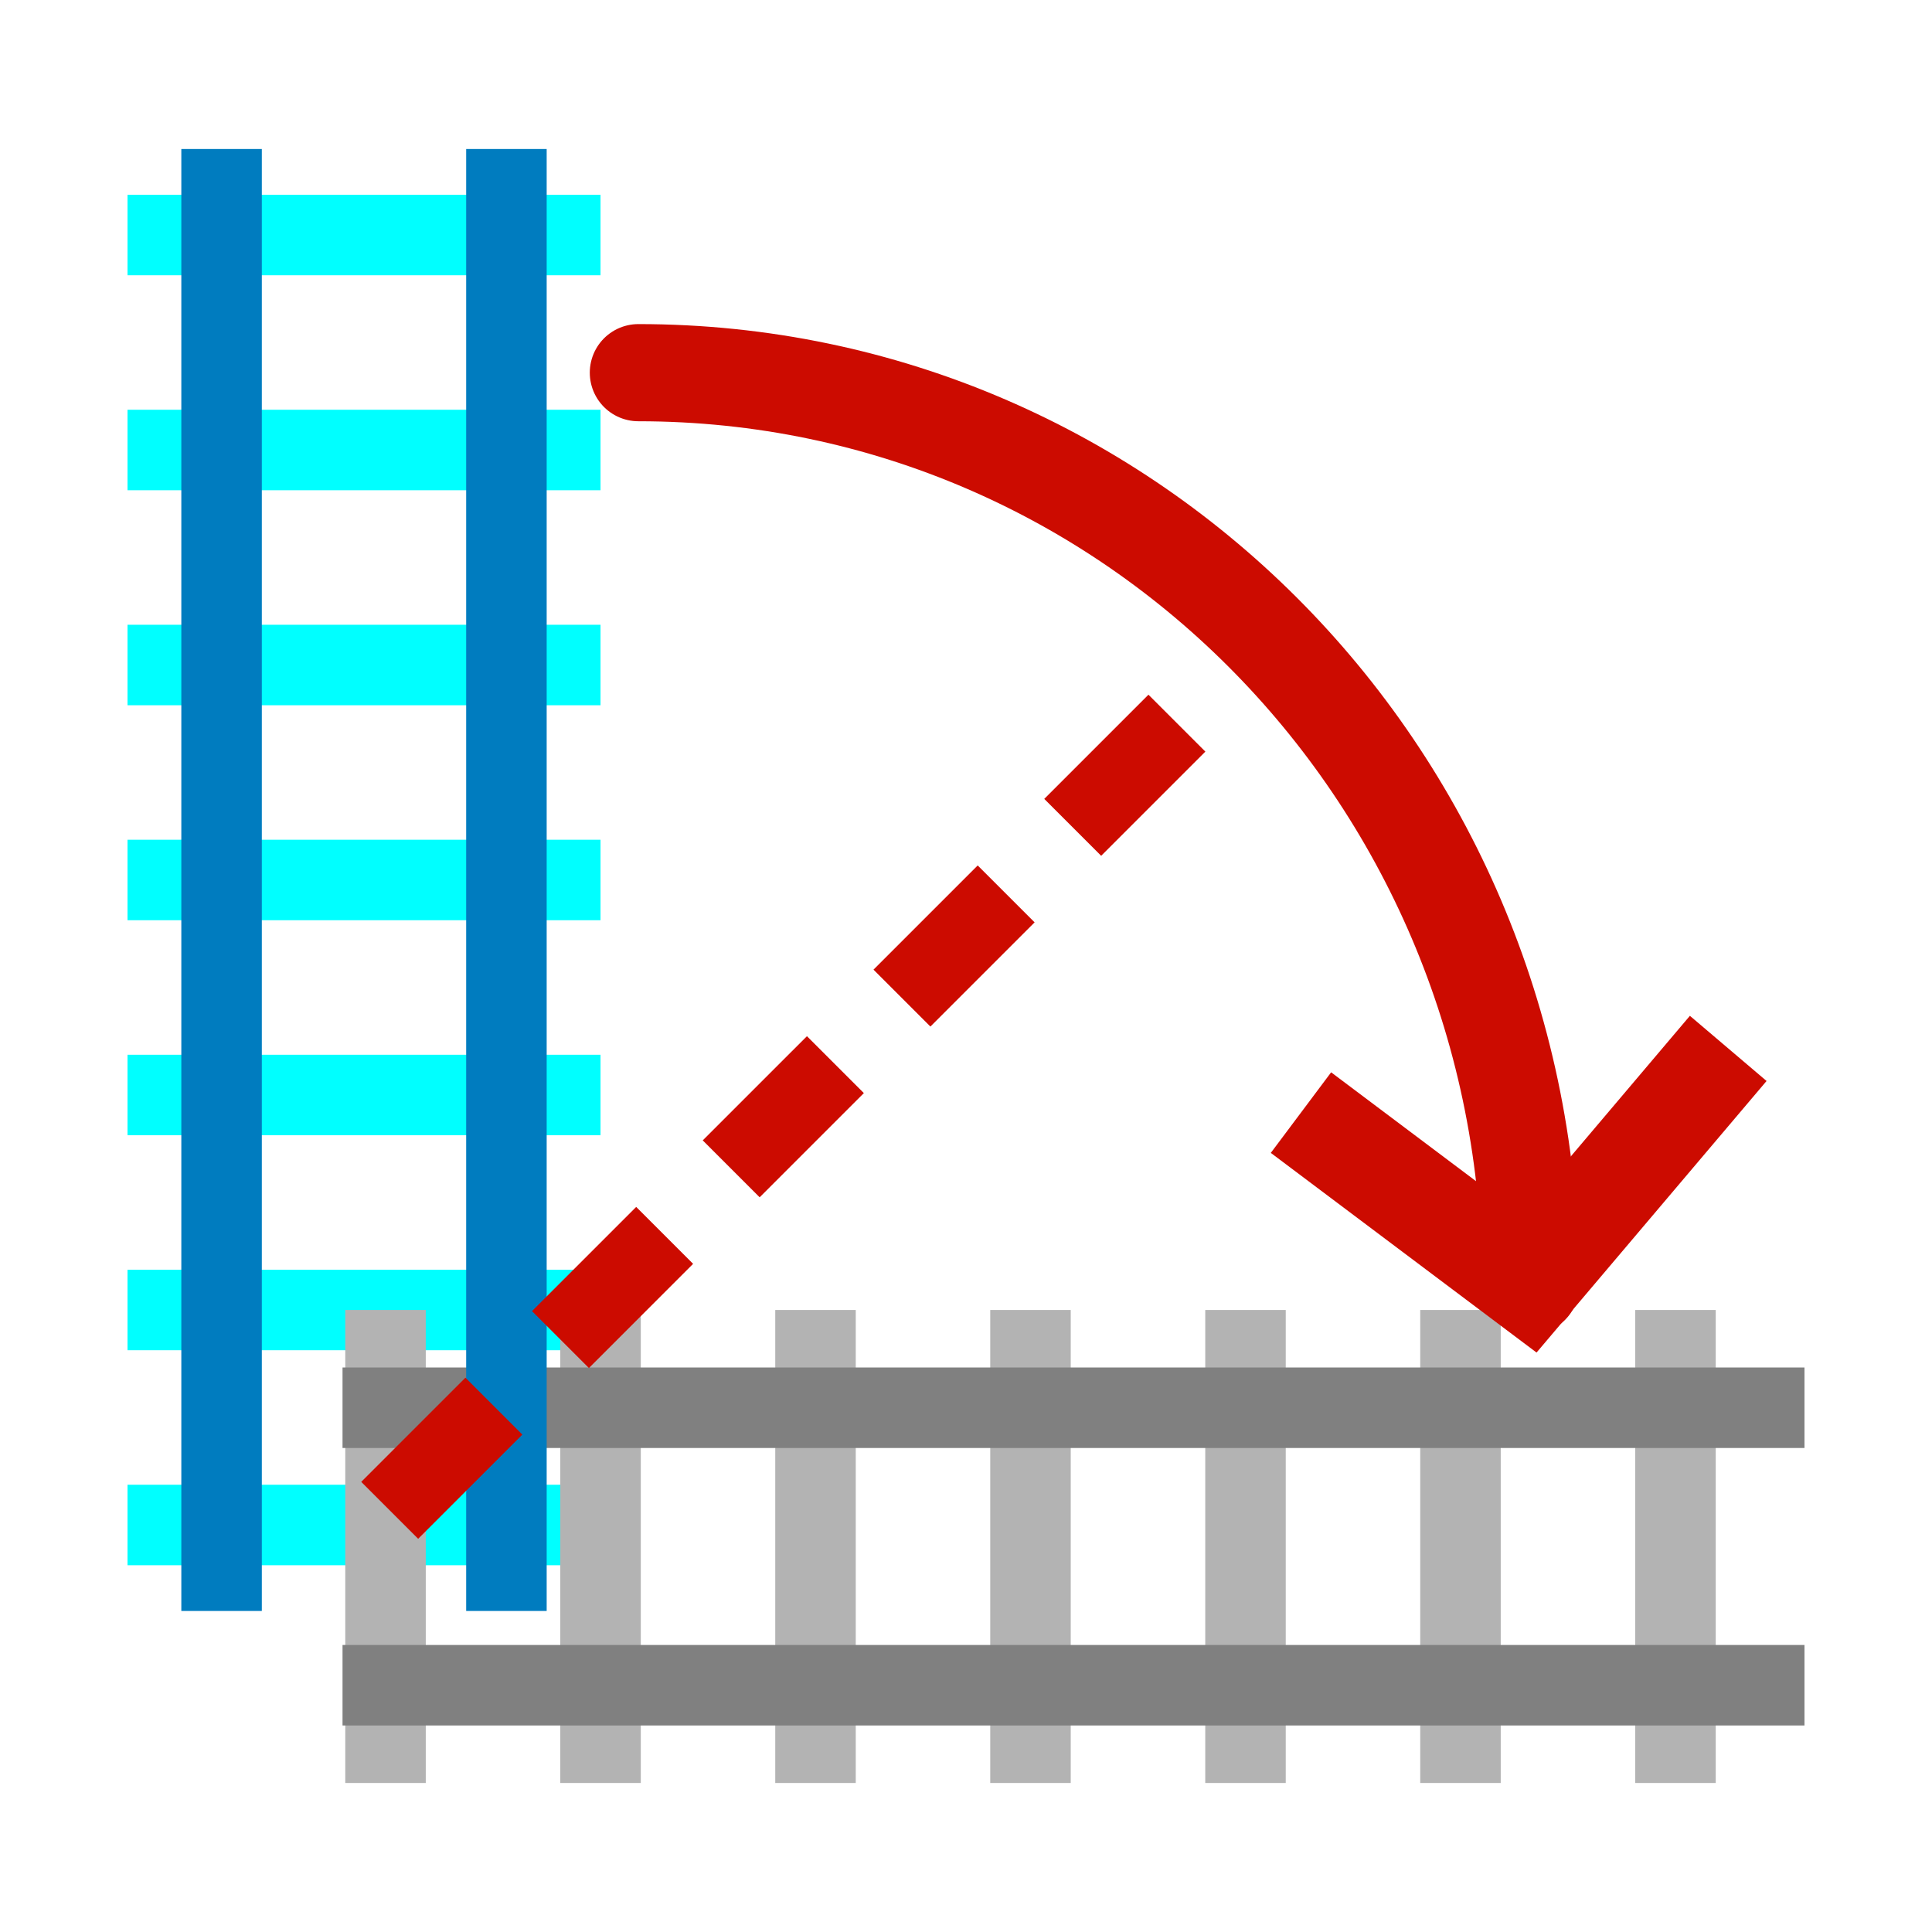
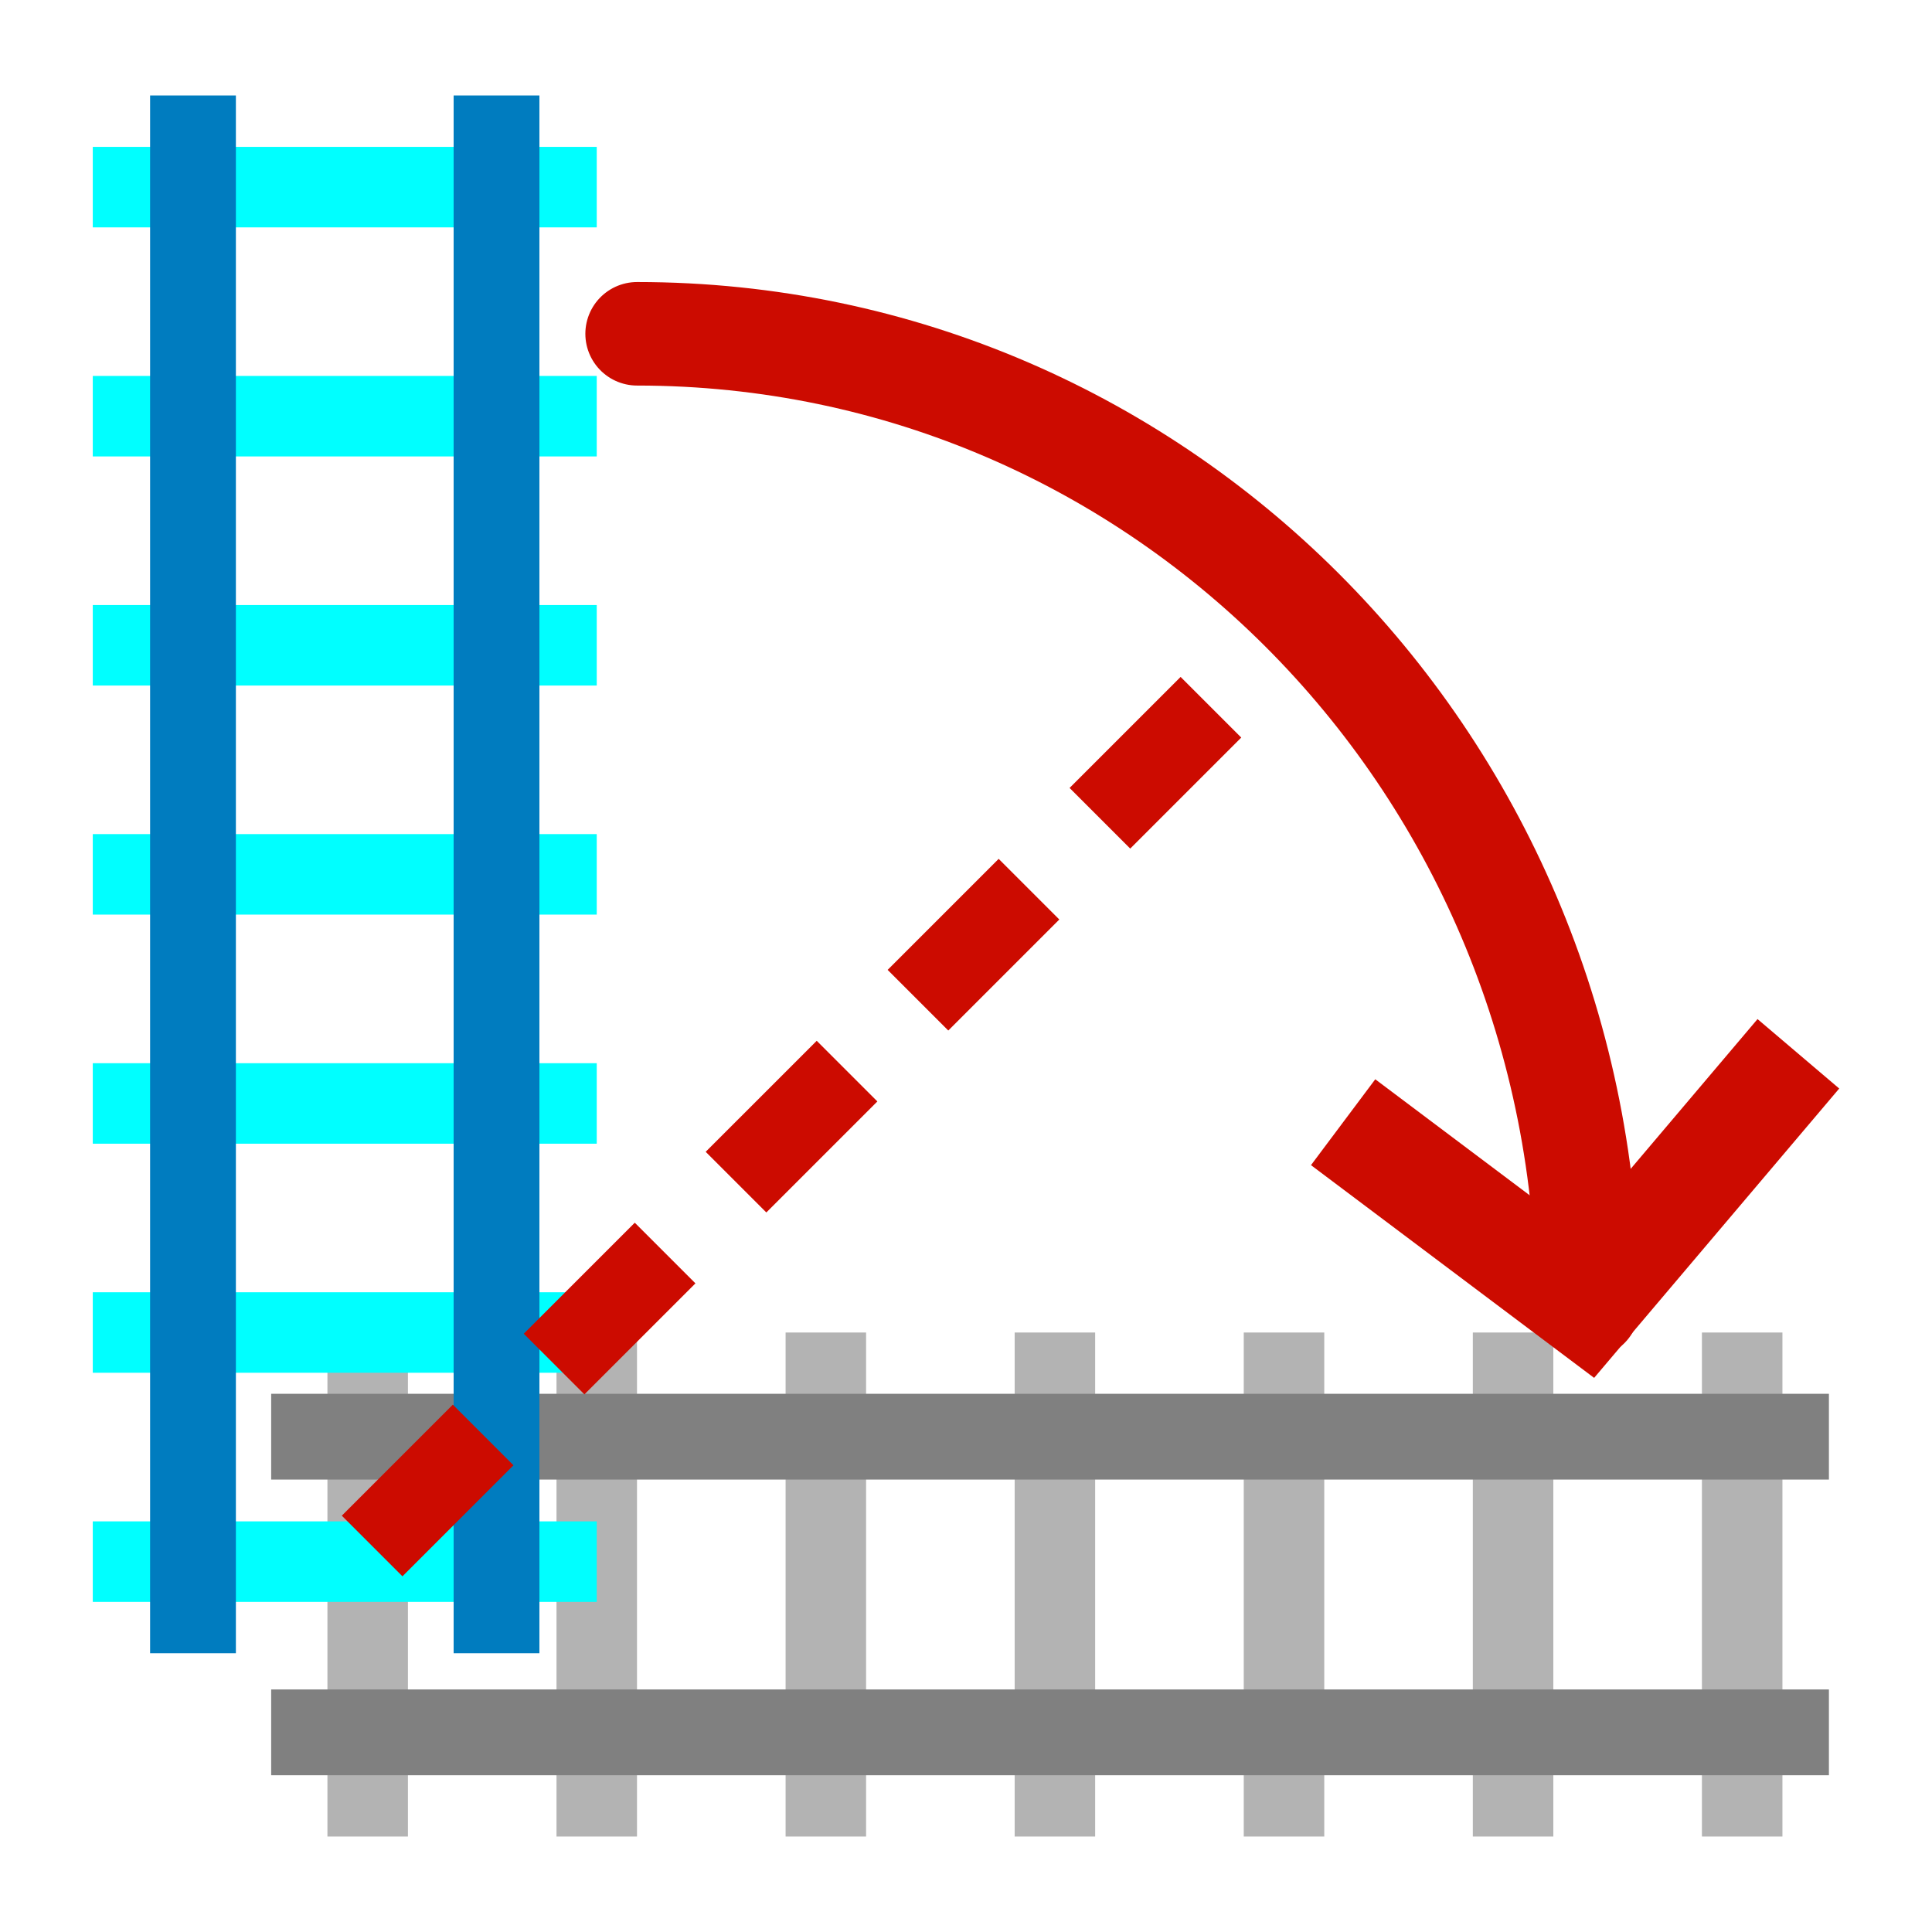
<svg xmlns="http://www.w3.org/2000/svg" version="1.1" id="Layer_1" x="0px" y="0px" viewBox="0 0 48 48" style="enable-background:new 0 0 48 48;" xml:space="preserve">
  <defs id="defs2759">
    <marker style="overflow:visible" id="Arrow1Lstart" refX="0.0" refY="0.0" orient="auto">
      <path transform="scale(0.8) translate(12.5,0)" style="fill-rule:evenodd;stroke:#000000;stroke-width:1.0pt" d="M 0.0,0.0 L 5.0,-5.0 L -12.5,0.0 L 5.0,5.0 L 0.0,0.0 z " id="path3324" />
    </marker>
  </defs>
  <style type="text/css" id="style2696">
	.st0{fill:none;stroke:#00FFFF;stroke-width:2;stroke-miterlimit:10;}
	.st1{fill:none;stroke:#B3B3B3;stroke-width:2;stroke-miterlimit:10;}
	.st2{fill:none;stroke:#808080;stroke-miterlimit:10;}
	.st3{fill:none;stroke:#FB0000;stroke-width:2;stroke-miterlimit:10;}
	.st4{fill:none;stroke:#808080;stroke-width:2;stroke-miterlimit:10;}
	.st5{fill:none;stroke:#FB0000;stroke-miterlimit:10;}
	.st6{fill:none;stroke:#007CBF;stroke-miterlimit:10;}
	.st7{fill:none;stroke:#007CBF;stroke-width:2;stroke-miterlimit:10;}
	.st8{fill:none;stroke:#FF0B00;stroke-miterlimit:10;}
	.st9{fill:none;stroke:#FF0B00;stroke-miterlimit:10;stroke-dasharray:3.071,1.024;}
</style>
-   <line class="st0" x1="14.92" y1="32.546" x2="3.168" y2="32.546" id="line2698" />
-   <line class="st0" x1="14.92" y1="37.888" x2="3.168" y2="37.888" id="line2700" />
-   <line class="st1" x1="9.578" y1="32.546" x2="9.578" y2="44.298" id="line2702" />
-   <line class="st1" x1="14.92" y1="32.546" x2="14.92" y2="44.298" id="line2704" />
-   <line class="st1" x1="20.261" y1="32.546" x2="20.261" y2="44.298" id="line2706" />
-   <line class="st1" x1="25.602" y1="32.546" x2="25.602" y2="44.298" id="line2708" />
-   <line class="st1" x1="30.944" y1="32.546" x2="30.944" y2="44.298" id="line2710" />
-   <line class="st1" x1="36.285" y1="32.546" x2="36.285" y2="44.298" id="line2712" />
-   <line class="st1" x1="41.627" y1="32.546" x2="41.627" y2="44.298" id="line2714" />
-   <line class="st0" x1="14.92" y1="5.839" x2="3.168" y2="5.839" id="line2716" />
-   <line class="st0" x1="14.92" y1="11.18" x2="3.168" y2="11.18" id="line2718" />
-   <line class="st0" x1="14.92" y1="16.522" x2="3.168" y2="16.522" id="line2720" />
-   <line class="st0" x1="14.92" y1="21.863" x2="3.168" y2="21.863" id="line2722" />
-   <line class="st0" x1="14.92" y1="27.205" x2="3.168" y2="27.205" id="line2724" />
-   <line class="st2" x1="8.51" y1="34.975" x2="44.832" y2="34.975" id="line2726" style="stroke-width:2;stroke-miterlimit:10;stroke-dasharray:none" />
-   <line class="st2" x1="8.51" y1="41.869" x2="44.832" y2="41.869" id="line2728" style="stroke-width:2;stroke-miterlimit:10;stroke-dasharray:none" />
-   <path class="st3" d="M 37.781,33.721" id="path2730" />
-   <path class="st4" d="M 26.778,35.751" id="path2732" />
-   <path class="st5" d="M 21.009,32.226" id="path2734" style="stroke-width:1.068" />
-   <line class="st6" x1="12.582" y1="3.702" x2="12.582" y2="40.024" id="line2736" style="stroke-width:2;stroke-miterlimit:10;stroke-dasharray:none" />
-   <line class="st6" x1="5.505" y1="3.702" x2="5.505" y2="40.024" id="line2738" style="stroke-width:2;stroke-miterlimit:10;stroke-dasharray:none" />
-   <path class="st7" d="M 10.112,22.504" id="path2740" />
-   <polyline class="st8" points="41.5,29.4 38.7,32.7 35.5,30.3 " id="polyline2742" transform="matrix(1.769173,0,0,1.772264,-30.48344,-26.05731)" style="stroke:#cc0b00;stroke-width:1.412;stroke-miterlimit:10;stroke-dasharray:none;stroke-opacity:1" />
-   <g id="g2752" transform="matrix(1.105466,0,0,1.105466,5.935483,-20.14854)" style="stroke-width:1.809;stroke-miterlimit:10;stroke-dasharray:none">
+   <line class="st1" x1="9.135" y1="33.106" x2="9.135" y2="45.628" id="line2702" />
+   <line class="st1" x1="14.826" y1="33.106" x2="14.826" y2="45.628" id="line2704" />
+   <line class="st0" x1="14.826" y1="33.106" x2="2.305" y2="33.106" id="line2698" />
+   <line class="st0" x1="14.826" y1="38.798" x2="2.305" y2="38.798" id="line2700" />
+   <line class="st1" x1="20.518" y1="33.106" x2="20.518" y2="45.628" id="line2706" />
+   <line class="st1" x1="26.209" y1="33.106" x2="26.209" y2="45.628" id="line2708" />
+   <line class="st1" x1="31.901" y1="33.106" x2="31.901" y2="45.628" id="line2710" />
+   <line class="st1" x1="37.592" y1="33.106" x2="37.592" y2="45.628" id="line2712" />
+   <line class="st1" x1="43.284" y1="33.106" x2="43.284" y2="45.628" id="line2714" />
+   <line class="st0" x1="14.826" y1="4.649" x2="2.305" y2="4.649" id="line2716" />
+   <line class="st0" x1="14.826" y1="10.34" x2="2.305" y2="10.34" id="line2718" />
+   <line class="st0" x1="14.826" y1="16.032" x2="2.305" y2="16.032" id="line2720" />
+   <line class="st0" x1="14.826" y1="21.723" x2="2.305" y2="21.723" id="line2722" />
+   <line class="st0" x1="14.826" y1="27.415" x2="2.305" y2="27.415" id="line2724" />
+   <line class="st2" x1="6.737" y1="35.694" x2="45.439" y2="35.694" id="line2726" style="stroke-width:2.131;stroke-miterlimit:10;stroke-dasharray:none" />
+   <line class="st2" x1="6.737" y1="43.04" x2="45.439" y2="43.04" id="line2728" style="stroke-width:2.131;stroke-miterlimit:10;stroke-dasharray:none" />
+   <line class="st6" x1="12.336" y1="2.372" x2="12.336" y2="41.074" id="line2736" style="stroke-width:2.131;stroke-miterlimit:10;stroke-dasharray:none" />
+   <line class="st6" x1="4.795" y1="2.372" x2="4.795" y2="41.074" id="line2738" style="stroke-width:2.131;stroke-miterlimit:10;stroke-dasharray:none" />
+   <polyline class="st8" points="41.5,29.4 38.7,32.7 35.5,30.3 " id="polyline2742" transform="matrix(1.885107,0,0,1.8884,-33.55179,-29.33754)" style="stroke:#cc0b00;stroke-width:1.412;stroke-miterlimit:10;stroke-dasharray:none;stroke-opacity:1" />
+   <g id="g2752" transform="matrix(1.177907,0,0,1.177907,5.253655,-23.04158)" style="stroke-width:1.809;stroke-miterlimit:10;stroke-dasharray:none">
    <path style="fill:none;stroke:#cc0b00;stroke-width:1.809;stroke-linecap:butt;stroke-linejoin:miter;stroke-miterlimit:10;stroke-dasharray:1.809, 3.618;stroke-dashoffset:0;stroke-opacity:1" d="M 3.389,52.17 21.829,33.731 Z" id="path3594" />
  </g>
-   <path class="st8" d="m 38.028,31.94 c 0,-12.577 -9.896,-22.681 -22.168,-22.681" id="path2754" style="stroke:#cc0b00;stroke-width:2.414;stroke-linecap:round;stroke-miterlimit:10;stroke-dasharray:none;stroke-opacity:1" />
+   <path class="st8" d="m 39.449,32.46 c 0,-13.401 -10.545,-24.167 -23.62,-24.167" id="path2754" style="stroke:#cc0b00;stroke-width:2.572;stroke-linecap:round;stroke-miterlimit:10;stroke-dasharray:none;stroke-opacity:1" />
</svg>
